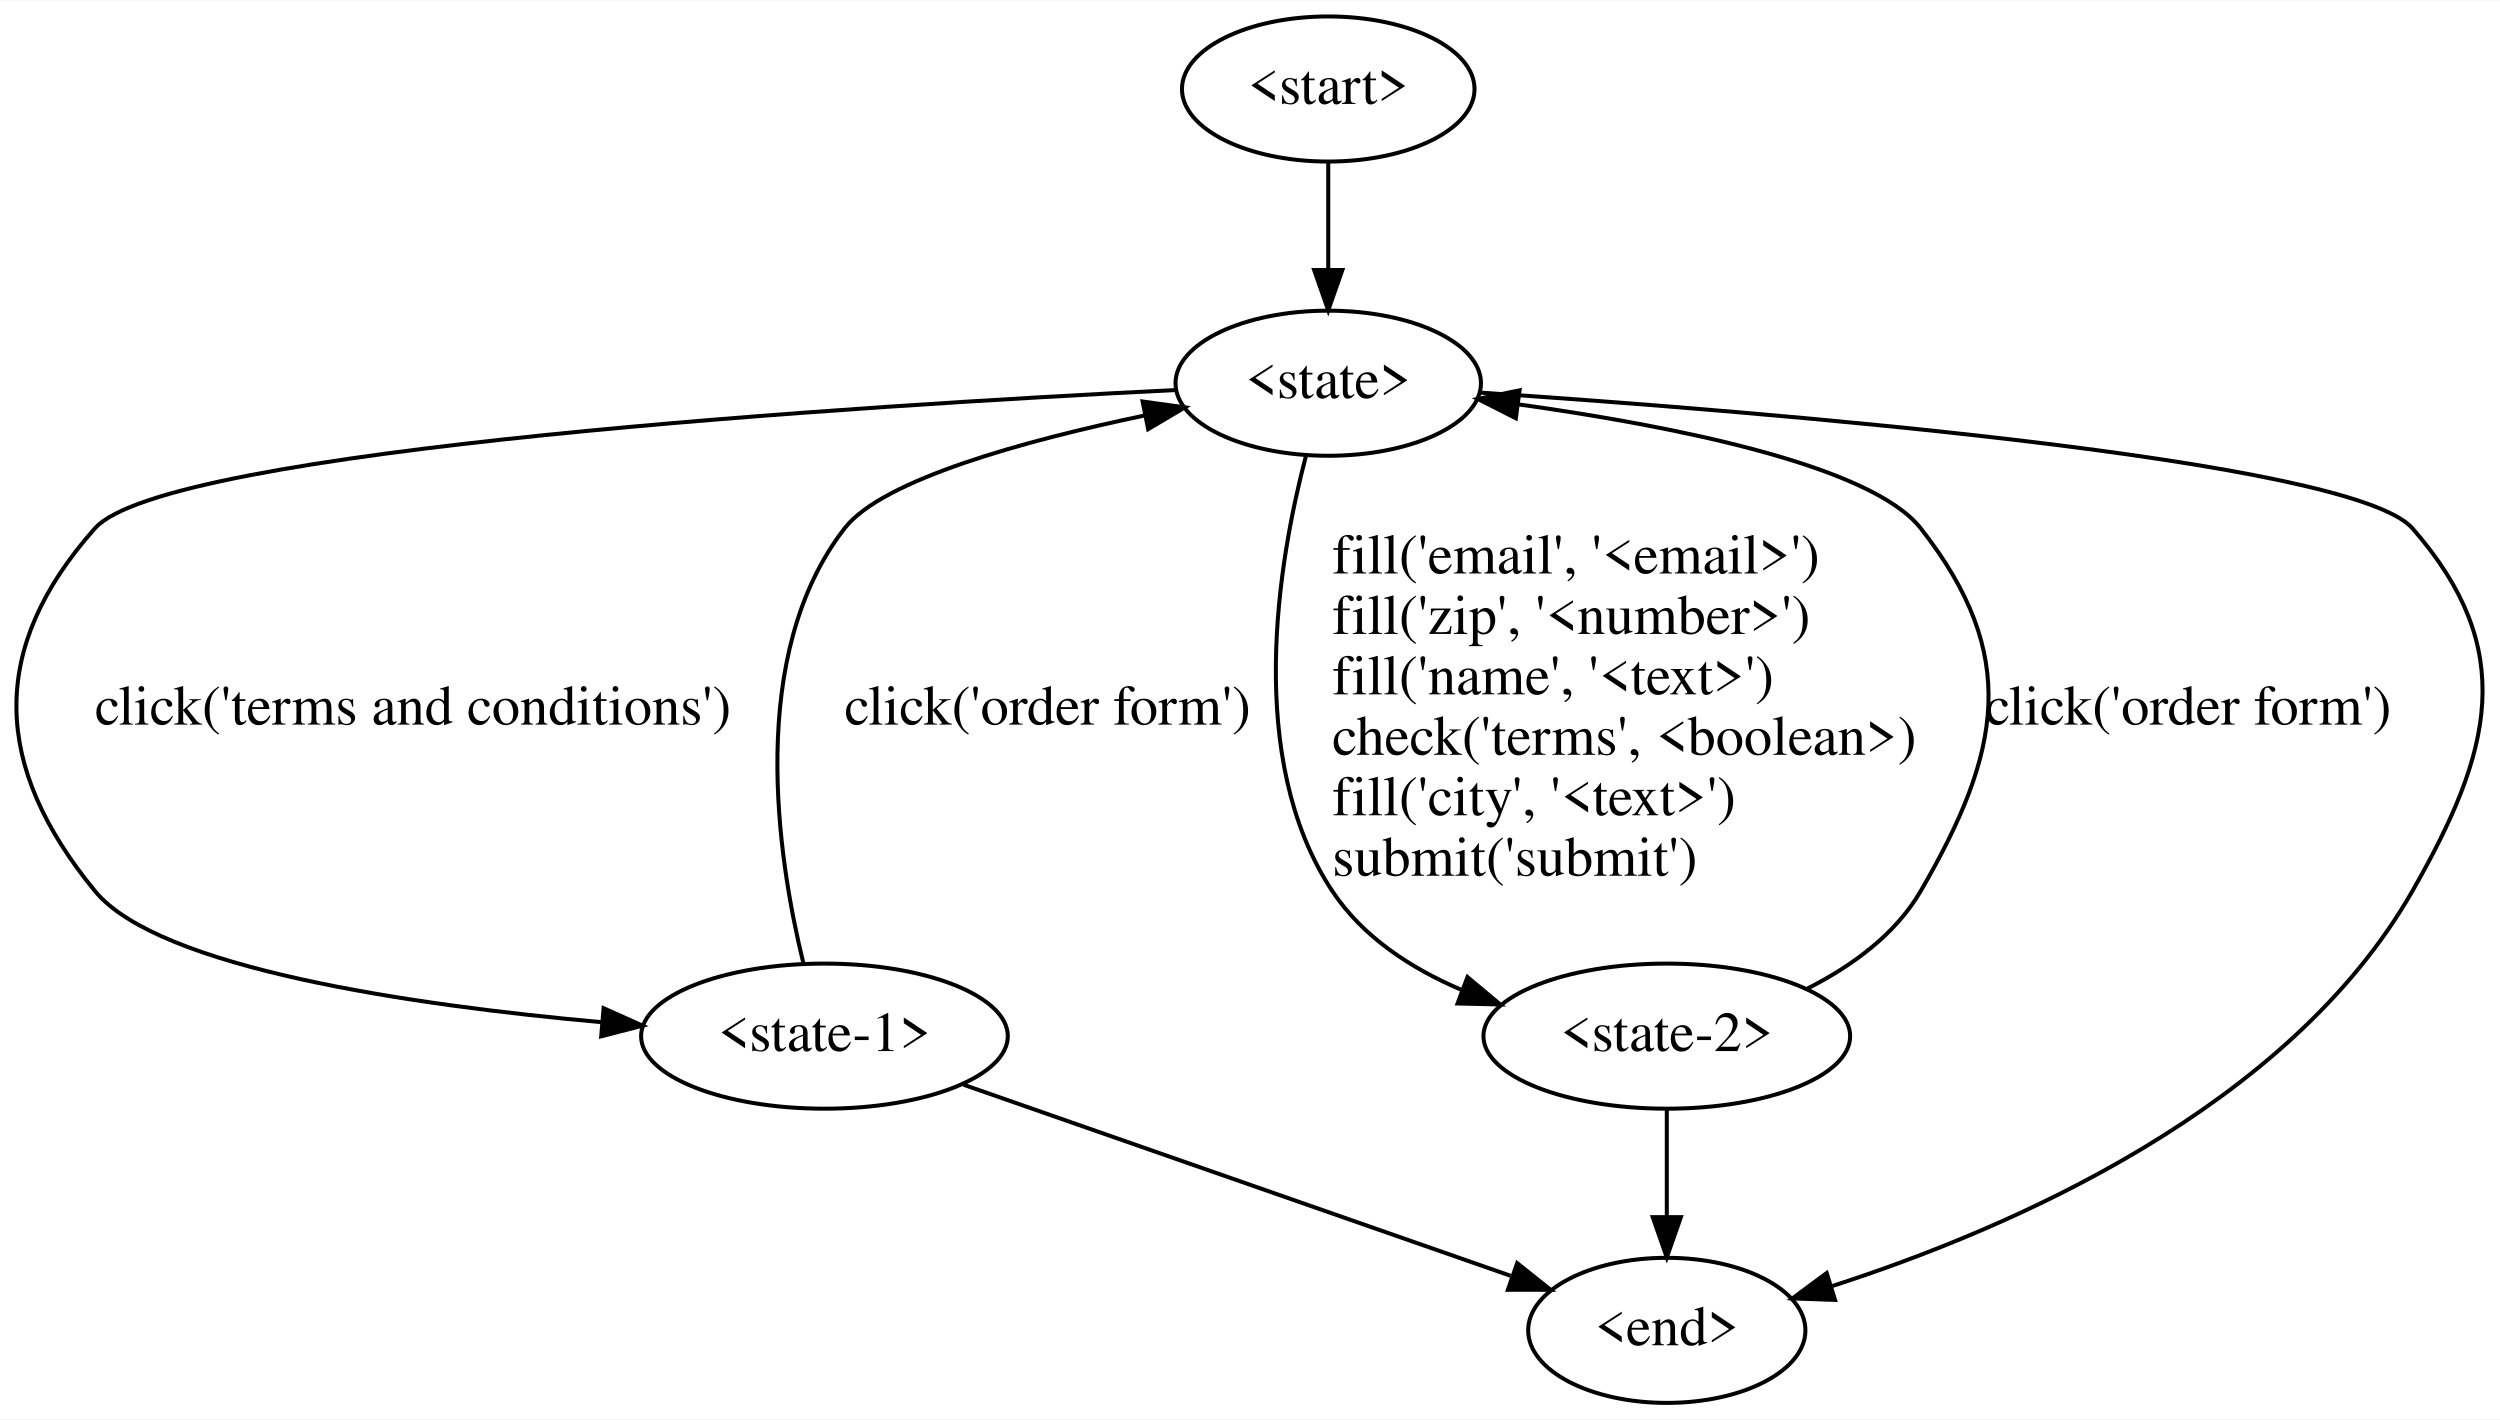
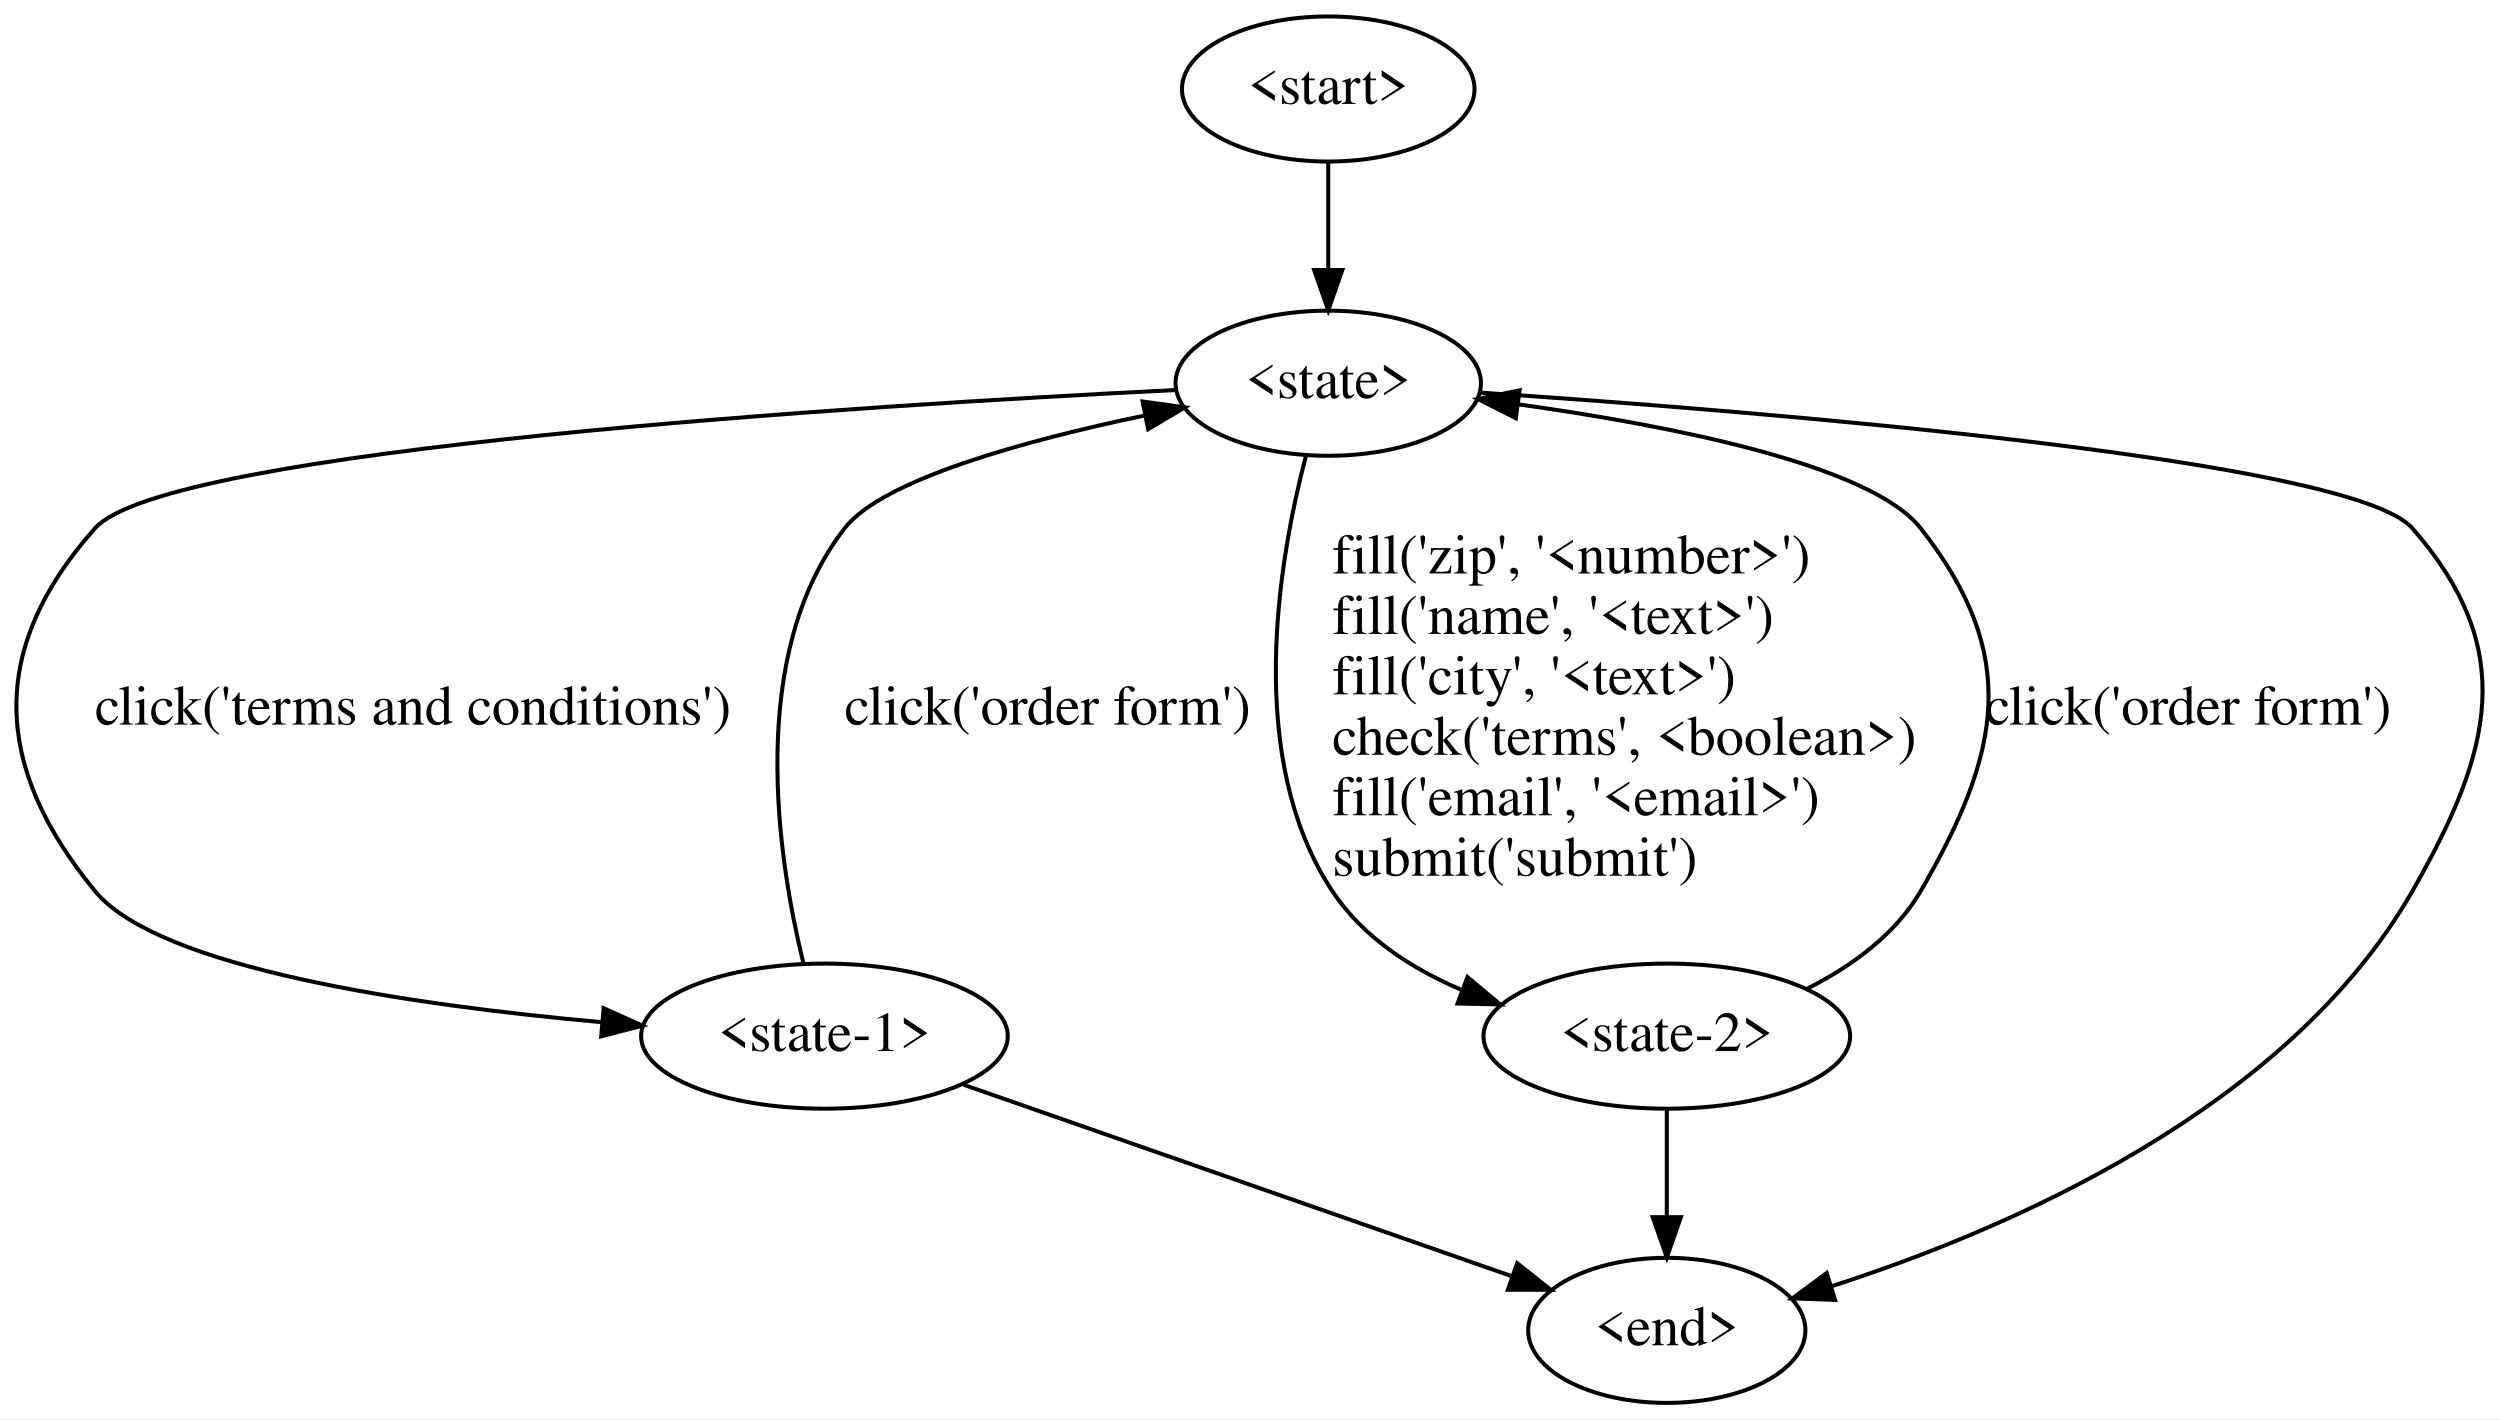
<svg xmlns="http://www.w3.org/2000/svg" width="620pt" height="352pt" viewBox="0.00 0.00 620.29 352.00">
  <g id="graph0" class="graph" transform="scale(1 1) rotate(0) translate(4 348)">
    <polygon fill="#ffffff" stroke="transparent" points="-4,4 -4,-348 616.286,-348 616.286,4 -4,4" />
    <g id="node1" class="node">
      <ellipse fill="none" stroke="#000000" cx="325.559" cy="-326" rx="36.294" ry="18" />
      <text text-anchor="middle" x="325.559" y="-322.3" font-family="Times,serif" font-size="14.00" fill="#000000">&lt;start&gt;</text>
    </g>
    <g id="node2" class="node">
      <ellipse fill="none" stroke="#000000" cx="325.559" cy="-253" rx="37.894" ry="18" />
      <text text-anchor="middle" x="325.559" y="-249.3" font-family="Times,serif" font-size="14.00" fill="#000000">&lt;state&gt;</text>
    </g>
    <g id="edge1" class="edge">
      <path fill="none" stroke="#000000" d="M325.559,-307.955C325.559,-299.883 325.559,-290.176 325.559,-281.182" />
      <polygon fill="#000000" stroke="#000000" points="329.059,-281.09 325.559,-271.09 322.059,-281.09 329.059,-281.09" />
    </g>
    <g id="node3" class="node">
      <ellipse fill="none" stroke="#000000" cx="200.559" cy="-91" rx="45.492" ry="18" />
      <text text-anchor="middle" x="200.559" y="-87.3" font-family="Times,serif" font-size="14.00" fill="#000000">&lt;state-1&gt;</text>
    </g>
    <g id="edge2" class="edge">
      <path fill="none" stroke="#000000" d="M287.97,-251.326C210.145,-247.474 37.132,-236.762 19.559,-217 -7.022,-187.109 -5.817,-157.92 19.559,-127 35.276,-107.849 98.059,-98.698 145.306,-94.455" />
      <polygon fill="#000000" stroke="#000000" points="145.762,-97.929 155.431,-93.598 145.172,-90.954 145.762,-97.929" />
      <text text-anchor="start" x="19.559" y="-168.3" font-family="Times,serif" font-size="14.00" fill="#000000">click('terms and conditions')</text>
    </g>
    <g id="node4" class="node">
      <ellipse fill="none" stroke="#000000" cx="409.559" cy="-91" rx="45.492" ry="18" />
      <text text-anchor="middle" x="409.559" y="-87.3" font-family="Times,serif" font-size="14.00" fill="#000000">&lt;state-2&gt;</text>
    </g>
    <g id="edge3" class="edge">
      <path fill="none" stroke="#000000" d="M320.024,-234.96C313.159,-208.788 304.824,-159.834 326.559,-127 334.09,-115.624 346.065,-107.823 358.602,-102.481" />
      <polygon fill="#000000" stroke="#000000" points="360.108,-105.654 368.235,-98.857 357.643,-99.103 360.108,-105.654" />
-       <text text-anchor="start" x="326.559" y="-205.8" font-family="Times,serif" font-size="14.00" fill="#000000">fill('email', '&lt;email&gt;')</text>
-       <text text-anchor="start" x="326.559" y="-190.8" font-family="Times,serif" font-size="14.00" fill="#000000">fill('zip', '&lt;number&gt;')</text>
-       <text text-anchor="start" x="326.559" y="-175.8" font-family="Times,serif" font-size="14.00" fill="#000000">fill('name', '&lt;text&gt;')</text>
+       <text text-anchor="start" x="326.559" y="-205.8" font-family="Times,serif" font-size="14.00" fill="#000000">fill('zip', '&lt;number&gt;')</text>
+       <text text-anchor="start" x="326.559" y="-190.8" font-family="Times,serif" font-size="14.00" fill="#000000">fill('name', '&lt;text&gt;')</text>
+       <text text-anchor="start" x="326.559" y="-175.8" font-family="Times,serif" font-size="14.00" fill="#000000">fill('city', '&lt;text&gt;')</text>
      <text text-anchor="start" x="326.559" y="-160.8" font-family="Times,serif" font-size="14.00" fill="#000000">check('terms', &lt;boolean&gt;)</text>
-       <text text-anchor="start" x="326.559" y="-145.8" font-family="Times,serif" font-size="14.00" fill="#000000">fill('city', '&lt;text&gt;')</text>
+       <text text-anchor="start" x="326.559" y="-145.8" font-family="Times,serif" font-size="14.00" fill="#000000">fill('email', '&lt;email&gt;')</text>
      <text text-anchor="start" x="326.559" y="-130.8" font-family="Times,serif" font-size="14.00" fill="#000000">submit('submit')</text>
    </g>
    <g id="node5" class="node">
      <ellipse fill="none" stroke="#000000" cx="409.559" cy="-18" rx="34.394" ry="18" />
      <text text-anchor="middle" x="409.559" y="-14.3" font-family="Times,serif" font-size="14.00" fill="#000000">&lt;end&gt;</text>
    </g>
    <g id="edge4" class="edge">
      <path fill="none" stroke="#000000" d="M363.147,-250.678C433.544,-245.943 579.549,-234.153 594.559,-217 620.901,-186.898 614.406,-161.729 594.559,-127 563.778,-73.138 494.84,-43.243 450.361,-28.915" />
      <polygon fill="#000000" stroke="#000000" points="451.303,-25.543 440.715,-25.927 449.232,-32.229 451.303,-25.543" />
    </g>
    <g id="edge5" class="edge">
      <path fill="none" stroke="#000000" d="M195.343,-109.044C188.833,-135.665 181.28,-185.685 205.559,-217 214.928,-229.085 250.205,-238.755 280.105,-245.017" />
      <polygon fill="#000000" stroke="#000000" points="279.499,-248.465 289.993,-247.008 280.881,-241.603 279.499,-248.465" />
      <text text-anchor="start" x="205.559" y="-168.3" font-family="Times,serif" font-size="14.00" fill="#000000">click('order form')</text>
    </g>
    <g id="edge6" class="edge">
      <path fill="none" stroke="#000000" d="M235.071,-78.945C272.428,-65.897 331.87,-45.136 370.805,-31.536" />
      <polygon fill="#000000" stroke="#000000" points="372.435,-34.674 380.721,-28.073 370.127,-28.066 372.435,-34.674" />
    </g>
    <g id="edge7" class="edge">
      <path fill="none" stroke="#000000" d="M444.518,-102.842C455.459,-108.386 466.299,-116.213 472.559,-127 492.636,-161.596 497.251,-185.531 472.559,-217 460.238,-232.702 410.77,-242.446 372.584,-247.774" />
      <polygon fill="#000000" stroke="#000000" points="372.101,-244.307 362.651,-249.097 373.026,-251.245 372.101,-244.307" />
      <text text-anchor="start" x="488.559" y="-168.3" font-family="Times,serif" font-size="14.00" fill="#000000">click('order form')</text>
    </g>
    <g id="edge8" class="edge">
      <path fill="none" stroke="#000000" d="M409.559,-72.955C409.559,-64.883 409.559,-55.176 409.559,-46.182" />
      <polygon fill="#000000" stroke="#000000" points="413.059,-46.09 409.559,-36.09 406.059,-46.09 413.059,-46.09" />
    </g>
  </g>
</svg>
